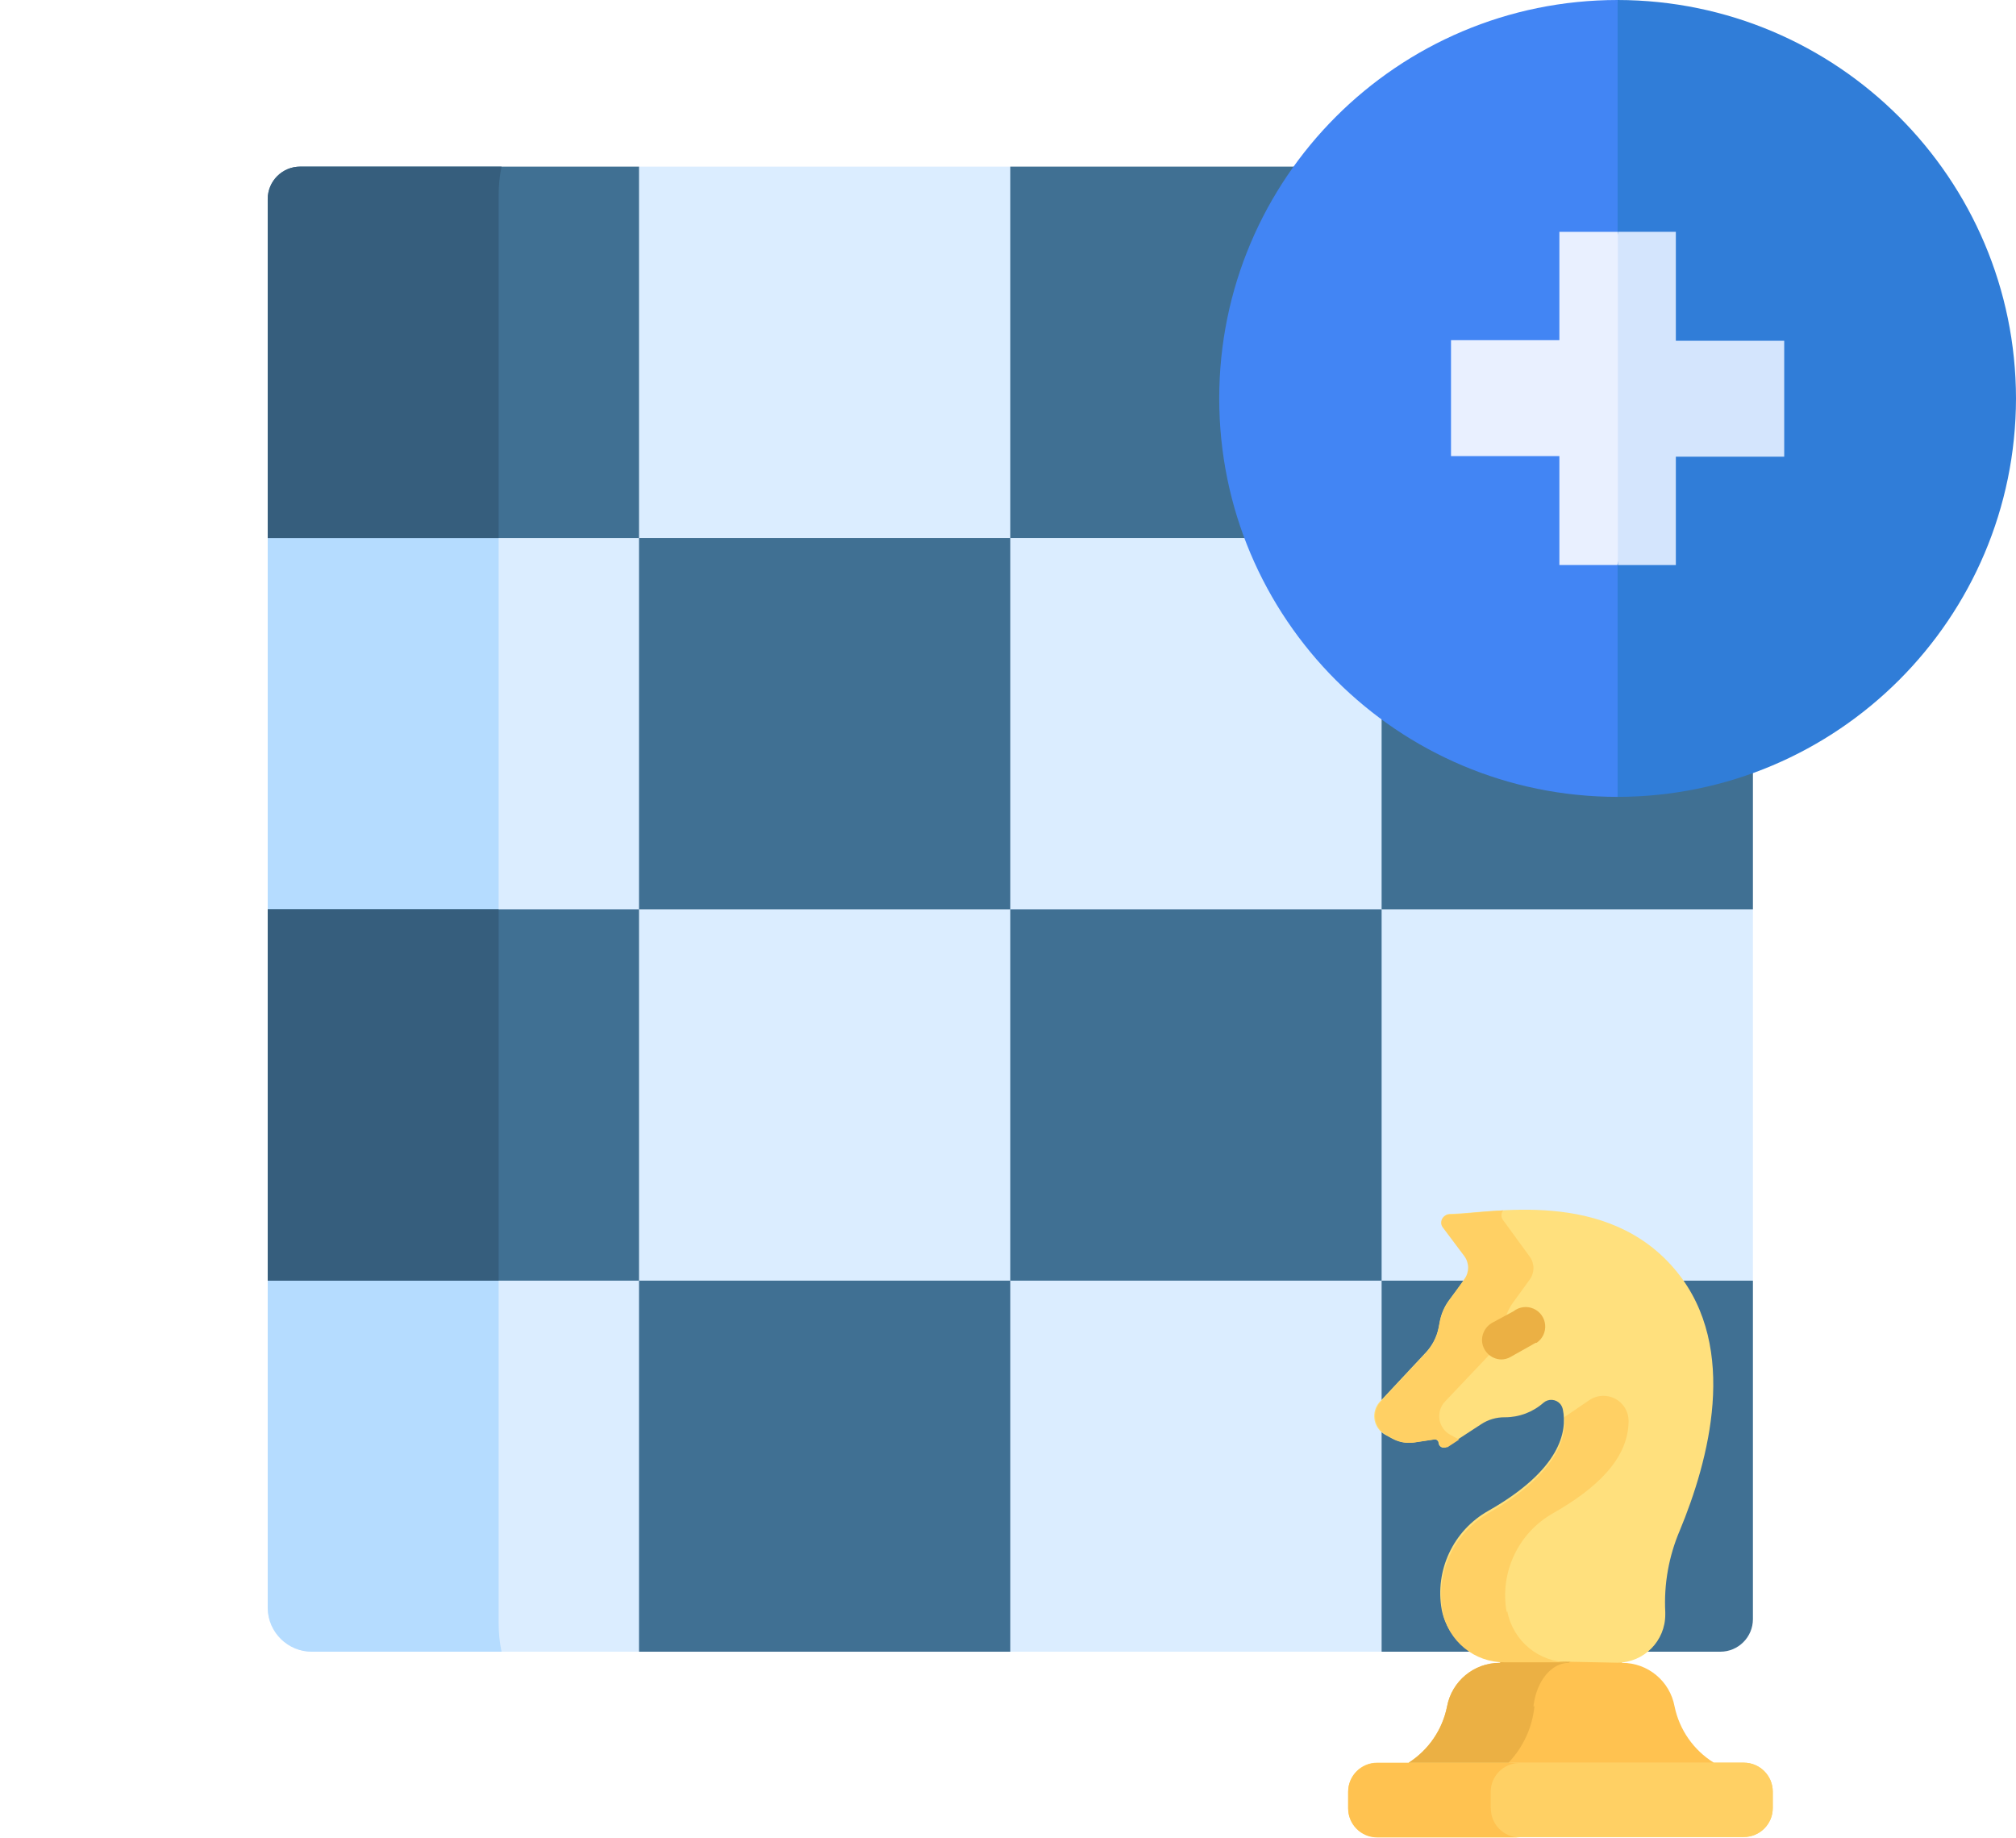
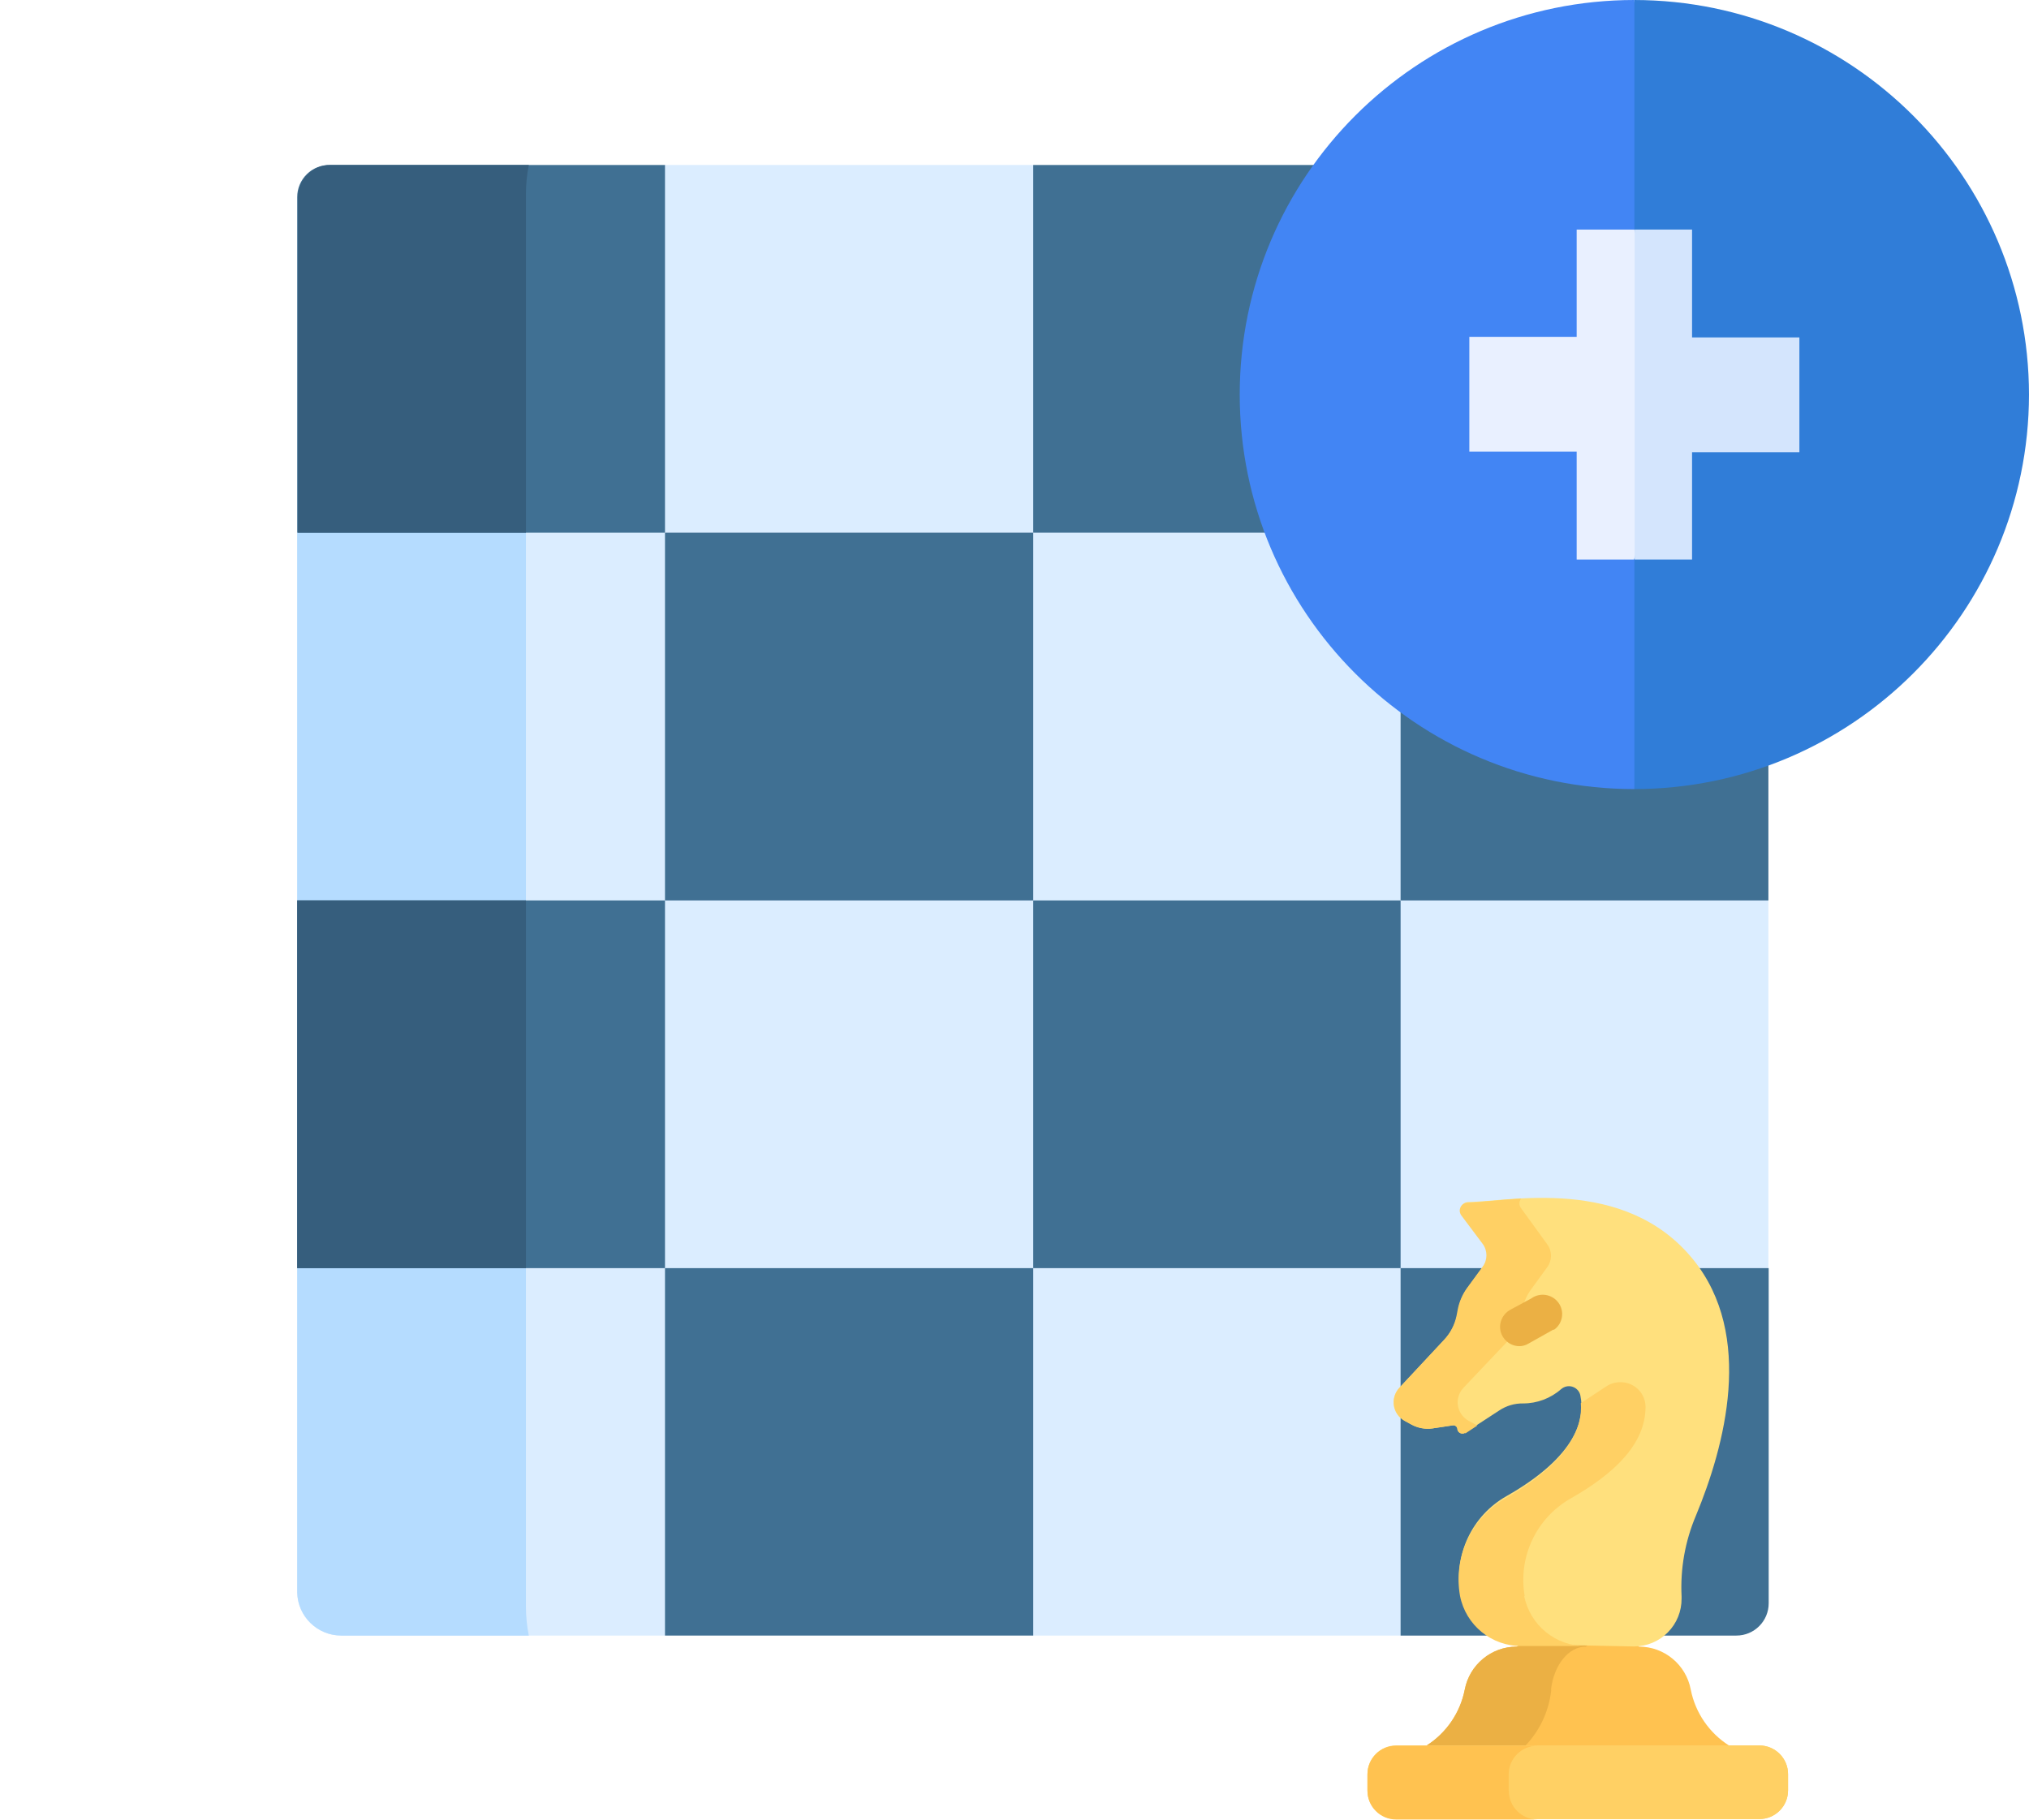
- <svg xmlns="http://www.w3.org/2000/svg" viewBox="0 0 139.16 126.82">
+ <svg xmlns="http://www.w3.org/2000/svg" viewBox="0 0 141.39 126.82">
  <defs>
    <style>.cls-1{fill:#dbedff;}.cls-2{fill:#b5dcff;}.cls-3{fill:#407093;}.cls-4{fill:#365e7d;}.cls-5{fill:#ffc250;}.cls-6{fill:#ebb044;}.cls-7{fill:#ffd064;}.cls-8{fill:#ffe07d;}.cls-9{fill:#307dd8;}.cls-10{fill:#4285f4;}.cls-11{fill:#e9f0ff;}.cls-12{fill:#d4e5fd;}.cls-13{fill:none;}</style>
  </defs>
  <g id="Layer_2" data-name="Layer 2">
    <g id="Layer_1-2" data-name="Layer 1">
      <g id="Layer_2-2" data-name="Layer 2-2">
        <g id="Layer_1-2-2" data-name="Layer 1-2-2">
-           <path class="cls-1" d="M121,37.13V14.56a3.06,3.06,0,0,0-3.06-3.06H95.37L92,13.1H72.22l-2.48-1.6H44.11L18.48,37.13V62.76l3.09,3.16V85.11l-3.09,3.28V111a3.05,3.05,0,0,0,3.06,3H44.11l3.37-2.77h18.8L69.74,114H95.37L121,88.37V62.76L117.72,59V39.44Z" />
-           <path class="cls-2" d="M34.62,114a9.62,9.62,0,0,1-.2-2V21.19L18.48,37.13V62.76l3.09,3.16V85.11l-3.09,3.28V111a3.05,3.05,0,0,0,3.06,3Z" />
-           <path class="cls-3" d="M18.48,62.76H44.11V88.39H18.48Z" />
-           <path class="cls-4" d="M18.48,62.76H34.42V88.39H18.48Z" />
-           <path class="cls-3" d="M69.74,62.76H95.37V88.39H69.74Z" />
-           <path class="cls-3" d="M44.11,37.13H69.74V62.76H44.11Z" />
-           <path class="cls-3" d="M95.37,37.13H121V62.76H95.37Z" />
-           <path class="cls-3" d="M69.74,11.5H95.37V37.13H69.74Z" />
-           <path class="cls-3" d="M95.37,114h23.38a2.25,2.25,0,0,0,2.25-2.25V88.39H95.37Z" />
-           <path class="cls-3" d="M18.48,13.74V37.13H44.11V11.5H20.72A2.24,2.24,0,0,0,18.48,13.74Z" />
-           <path class="cls-4" d="M34.42,13.5a9.62,9.62,0,0,1,.2-2H20.72a2.24,2.24,0,0,0-2.24,2.24V37.13H34.42Z" />
-           <path class="cls-3" d="M44.11,88.39H69.74V114H44.11Z" />
-           <path class="cls-5" d="M115.59,117.77a3.67,3.67,0,0,0-3.61-3l-.23-.24H104l-.49.24a3.69,3.69,0,0,0-3.62,3,6,6,0,0,1-2.65,3.89l.6.4h19.88l.58-.4A6,6,0,0,1,115.59,117.77Z" />
-           <path class="cls-6" d="M105.85,117.77c.2-1.74,1.24-3,2.43-3l.34-.24H104l-.49.24a3.69,3.69,0,0,0-3.62,3,6,6,0,0,1-2.65,3.89l.6.4h6.69l-.4-.4a6.62,6.62,0,0,0,1.79-3.89Z" />
-           <path class="cls-7" d="M120.37,121.66H95.06a2,2,0,0,0-2,2v1.13a2,2,0,0,0,2,2h25.31a2,2,0,0,0,2-2v-1.13A2,2,0,0,0,120.37,121.66Z" />
-           <path class="cls-7" d="M120.37,121.66H104.55a2,2,0,0,0-2,2v1.13a2,2,0,0,0,2,2h15.82a2,2,0,0,0,2-2v-1.13A2,2,0,0,0,120.37,121.66Z" />
-           <path class="cls-5" d="M102.9,124.82v-1.14a2,2,0,0,1,2-2H95.06a2,2,0,0,0-2,2v1.14a2,2,0,0,0,2,2h9.85a2,2,0,0,1-2-2Z" />
-           <path class="cls-8" d="M111.65,114.76a3.32,3.32,0,0,0,3.3-3.34v-.15a12.65,12.65,0,0,1,1-5.63c2-4.82,4.1-12.57-.2-17.86-4.78-5.88-12.91-4-15.68-4a.56.56,0,0,0-.53.57h0a.54.54,0,0,0,.1.3l1.5,2a1.34,1.34,0,0,1,0,1.59L100,89.77a3.61,3.61,0,0,0-.6,1.36l-.1.52a3.53,3.53,0,0,1-.89,1.71l-3.15,3.37a1.47,1.47,0,0,0,.06,2.08h0a1.66,1.66,0,0,0,.3.22l.48.26a2.35,2.35,0,0,0,1.47.27l1.4-.21a.28.28,0,0,1,.33.22h0a.35.35,0,0,0,.35.35.36.36,0,0,0,.2-.06l2.39-1.56a2.91,2.91,0,0,1,1.64-.48,4,4,0,0,0,2.66-1,.82.82,0,0,1,1.16.08h0a.89.89,0,0,1,.18.38c.31,1.52-.15,4.16-5.15,7a6.51,6.51,0,0,0-3.21,6.82h0a4.32,4.32,0,0,0,4.29,3.5Z" />
-           <path class="cls-7" d="M99.87,99.92l.85-.56-.13-.07-.48-.26a1.47,1.47,0,0,1-.58-2h0a1.29,1.29,0,0,1,.22-.3l3.12-3.29a3.53,3.53,0,0,0,.89-1.71l.1-.52a3.44,3.44,0,0,1,.62-1.36l1.11-1.53a1.34,1.34,0,0,0,0-1.59l-1.83-2.51a.54.54,0,0,1,0-.68c-1.58.09-2.91.27-3.75.29a.56.56,0,0,0-.53.57h0a.54.54,0,0,0,.1.3l1.5,2a1.34,1.34,0,0,1,0,1.59L100,89.82a3.61,3.61,0,0,0-.6,1.36l-.1.52a3.53,3.53,0,0,1-.89,1.71l-3.09,3.32a1.47,1.47,0,0,0,.06,2.08h0a1.66,1.66,0,0,0,.3.22l.48.26a2.35,2.35,0,0,0,1.47.27l1.4-.21a.28.28,0,0,1,.33.22h0a.35.35,0,0,0,.35.35.36.36,0,0,0,.2-.06Z" />
-           <path class="cls-7" d="M104,111.26h0a6.51,6.51,0,0,1,3.21-6.82c3-1.71,5.2-3.76,5.21-6.38a1.74,1.74,0,0,0-2.72-1.42L108,97.8c.13,1.56-.66,4-5.21,6.61a6.51,6.51,0,0,0-3.21,6.82h0a4.32,4.32,0,0,0,4.29,3.5h4.47a4.32,4.32,0,0,1-4.29-3.5Z" />
-           <path class="cls-6" d="M103.64,93.83a1.36,1.36,0,0,1-1.34-1.36,1.38,1.38,0,0,1,.68-1.16l1.5-.81a1.35,1.35,0,1,1,1.59,2.18l-.07,0-.19.11-1.53.86a1.28,1.28,0,0,1-.66.18Z" />
+           <path class="cls-1" d="M123.23,37.13V14.56a3.06,3.06,0,0,0-3.06-3.06H97.6l-3.37,1.6H74.45L72,11.5H46.34L20.71,37.13V62.76l3.09,3.16V85.11l-3.09,3.28V111a3.07,3.07,0,0,0,3.06,3H46.34l3.37-2.77h18.8L72,114H97.6l25.63-25.63V62.76L120,59V39.44Z" />
+           <path class="cls-2" d="M36.85,114a10.36,10.36,0,0,1-.2-2V21.19L20.71,37.13V62.76l3.09,3.16V85.11l-3.09,3.28V111a3.07,3.07,0,0,0,3.06,3Z" />
+           <path class="cls-3" d="M20.71,62.76H46.34V88.39H20.71Z" />
+           <path class="cls-4" d="M20.71,62.76H36.65V88.39H20.71Z" />
+           <path class="cls-3" d="M72,62.76H97.6V88.39H72Z" />
+           <path class="cls-3" d="M46.34,37.13H72V62.76H46.34Z" />
+           <path class="cls-3" d="M97.6,37.13h25.63V62.76H97.6Z" />
+           <path class="cls-3" d="M72,11.5H97.6V37.13H72Z" />
+           <path class="cls-3" d="M97.6,114H121a2.25,2.25,0,0,0,2.25-2.25V88.39H97.6Z" />
+           <path class="cls-3" d="M20.71,13.74V37.13H46.34V11.5H23A2.24,2.24,0,0,0,20.71,13.74Z" />
+           <path class="cls-4" d="M36.65,13.5a10.36,10.36,0,0,1,.2-2H23a2.24,2.24,0,0,0-2.24,2.24V37.13H36.65Z" />
+           <path class="cls-3" d="M46.34,88.39H72V114H46.34Z" />
+           <path class="cls-5" d="M117.82,117.77a3.67,3.67,0,0,0-3.61-3l-.23-.24h-7.8l-.49.24a3.69,3.69,0,0,0-3.62,3,6,6,0,0,1-2.65,3.89l.6.4H119.9l.58-.4A6,6,0,0,1,117.82,117.77Z" />
+           <path class="cls-6" d="M108.08,117.77c.2-1.74,1.24-3,2.43-3l.34-.24h-4.67l-.49.24a3.69,3.69,0,0,0-3.62,3,6,6,0,0,1-2.65,3.89l.6.4h6.69l-.4-.4a6.62,6.62,0,0,0,1.79-3.89Z" />
+           <path class="cls-7" d="M122.6,121.66H97.29a2,2,0,0,0-2,2v1.13a2,2,0,0,0,2,2H122.6a2,2,0,0,0,2-2v-1.13A2,2,0,0,0,122.6,121.66Z" />
+           <path class="cls-7" d="M122.6,121.66H106.78a2,2,0,0,0-2,2v1.13a2,2,0,0,0,2,2H122.6a2,2,0,0,0,2-2v-1.13A2,2,0,0,0,122.6,121.66Z" />
+           <path class="cls-5" d="M105.13,124.82v-1.14a2,2,0,0,1,2-2H97.29a2,2,0,0,0-2,2v1.14a2,2,0,0,0,2,2h9.85a2,2,0,0,1-2-2Z" />
+           <path class="cls-8" d="M113.88,114.76a3.31,3.31,0,0,0,3.3-3.34v-.15a12.79,12.79,0,0,1,1-5.63c2-4.82,4.1-12.57-.2-17.86-4.78-5.88-12.91-4-15.68-4a.56.56,0,0,0-.53.57h0a.63.63,0,0,0,.1.3l1.5,2a1.34,1.34,0,0,1,0,1.59l-1.12,1.53a3.78,3.78,0,0,0-.6,1.36l-.1.52a3.53,3.53,0,0,1-.89,1.71l-3.15,3.37a1.48,1.48,0,0,0,.06,2.08h0a2.86,2.86,0,0,0,.3.22l.48.26a2.36,2.36,0,0,0,1.47.27l1.4-.21a.28.28,0,0,1,.33.22h0a.35.35,0,0,0,.35.35.32.32,0,0,0,.2-.06l2.39-1.56a2.91,2.91,0,0,1,1.64-.48,4,4,0,0,0,2.66-1,.82.82,0,0,1,1.16.08h0a.79.79,0,0,1,.18.38c.31,1.52-.15,4.16-5.15,7a6.53,6.53,0,0,0-3.21,6.82h0a4.33,4.33,0,0,0,4.29,3.5Z" />
+           <path class="cls-7" d="M102.1,99.92l.85-.56-.13-.07-.48-.26a1.47,1.47,0,0,1-.58-2h0a1.66,1.66,0,0,1,.22-.3l3.12-3.29a3.53,3.53,0,0,0,.89-1.71l.1-.52a3.58,3.58,0,0,1,.62-1.36l1.11-1.53a1.34,1.34,0,0,0,0-1.59L106,84.22a.54.54,0,0,1,0-.68c-1.58.09-2.91.27-3.75.29a.56.56,0,0,0-.53.57h0a.63.63,0,0,0,.1.3l1.5,2a1.34,1.34,0,0,1,0,1.59l-1.12,1.53a3.78,3.78,0,0,0-.6,1.36l-.1.52a3.53,3.53,0,0,1-.89,1.71l-3.09,3.32a1.48,1.48,0,0,0,.06,2.08h0a2.86,2.86,0,0,0,.3.22l.48.26a2.36,2.36,0,0,0,1.47.27l1.4-.21a.28.28,0,0,1,.33.22h0a.35.35,0,0,0,.35.35.32.32,0,0,0,.2-.06Z" />
+           <path class="cls-7" d="M106.25,111.26h0a6.53,6.53,0,0,1,3.21-6.82c3-1.71,5.2-3.76,5.21-6.38a1.73,1.73,0,0,0-1.75-1.72,1.76,1.76,0,0,0-1,.3l-1.76,1.16c.13,1.56-.66,4-5.21,6.61a6.53,6.53,0,0,0-3.21,6.82h0a4.33,4.33,0,0,0,4.29,3.5h4.47a4.33,4.33,0,0,1-4.29-3.5Z" />
+           <path class="cls-6" d="M105.87,93.83a1.36,1.36,0,0,1-1.34-1.36,1.38,1.38,0,0,1,.68-1.16l1.5-.81a1.36,1.36,0,0,1,1.89.3,1.34,1.34,0,0,1-.3,1.88.18.18,0,0,1-.07,0l-.19.11-1.53.86a1.26,1.26,0,0,1-.66.18Z" />
        </g>
      </g>
-       <path d="M111.62,10.18a19.5,19.5,0,1,0,19.5,19.5A19.5,19.5,0,0,0,111.62,10.18Z" />
-       <path d="M107.6,19.25h8V40.11h-8Z" />
-       <path d="M101.19,25.66H122v8H101.19Z" />
-       <path class="cls-9" d="M139.16,27.5A27.54,27.54,0,0,0,111.66,0l-5.78,25.85L111.66,55A27.54,27.54,0,0,0,139.16,27.5Z" />
-       <path class="cls-10" d="M111.66,55V0a27.5,27.5,0,0,0,0,55Z" />
-       <path class="cls-11" d="M107.64,16v7.48h-7.48v8h7.48V39h4l3.12-11.5L111.66,16Z" />
-       <path class="cls-12" d="M115.68,31.52h7.48v-8h-7.48V16h-4V39h4Z" />
-       <rect class="cls-13" y="11.5" width="18.16" height="102.5" />
+       <path d="M113.85,10.18a19.5,19.5,0,1,0,19.5,19.5A19.5,19.5,0,0,0,113.85,10.18Z" />
+       <path d="M109.83,19.25h8V40.11h-8Z" />
+       <path d="M103.42,25.66h20.82v8H103.42Z" />
+       <path class="cls-9" d="M141.39,27.5A27.54,27.54,0,0,0,113.89,0l-5.78,25.85L113.89,55A27.54,27.54,0,0,0,141.39,27.5Z" />
+       <path class="cls-10" d="M113.89,55V0a27.5,27.5,0,1,0,0,55Z" />
+       <path class="cls-11" d="M109.87,16v7.48h-7.48v8h7.48V39h4L117,27.5,113.89,16Z" />
+       <path class="cls-12" d="M117.91,31.52h7.48v-8h-7.48V16h-4V39h4Z" />
+       <rect class="cls-13" y="11.5" width="20.39" height="102.5" />
    </g>
  </g>
</svg>
